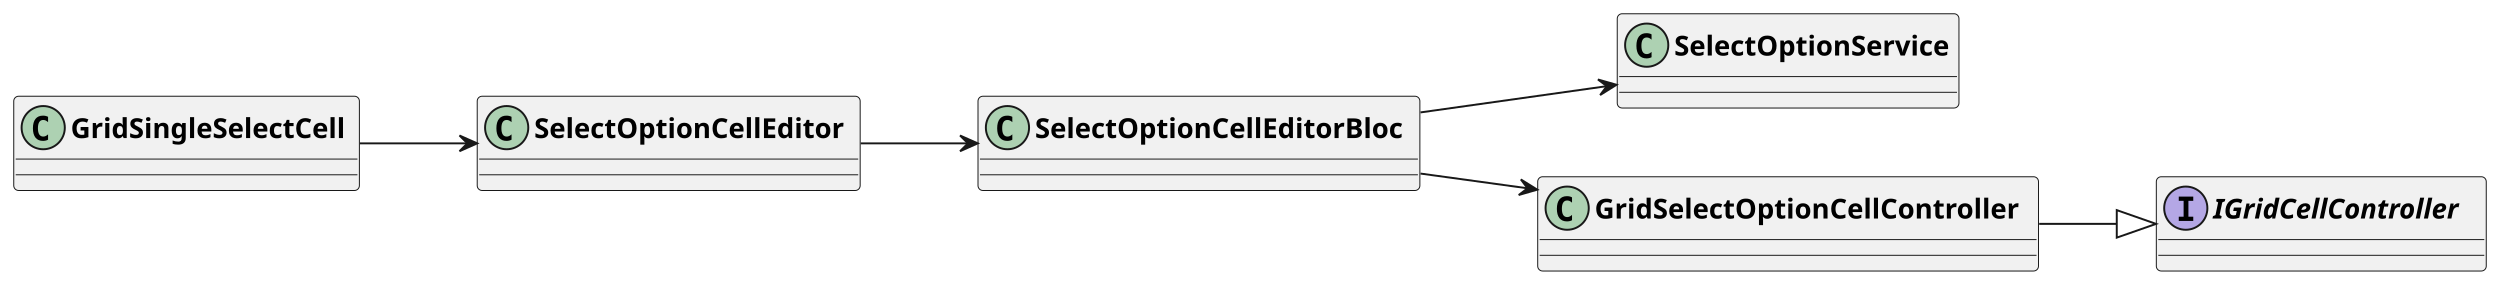
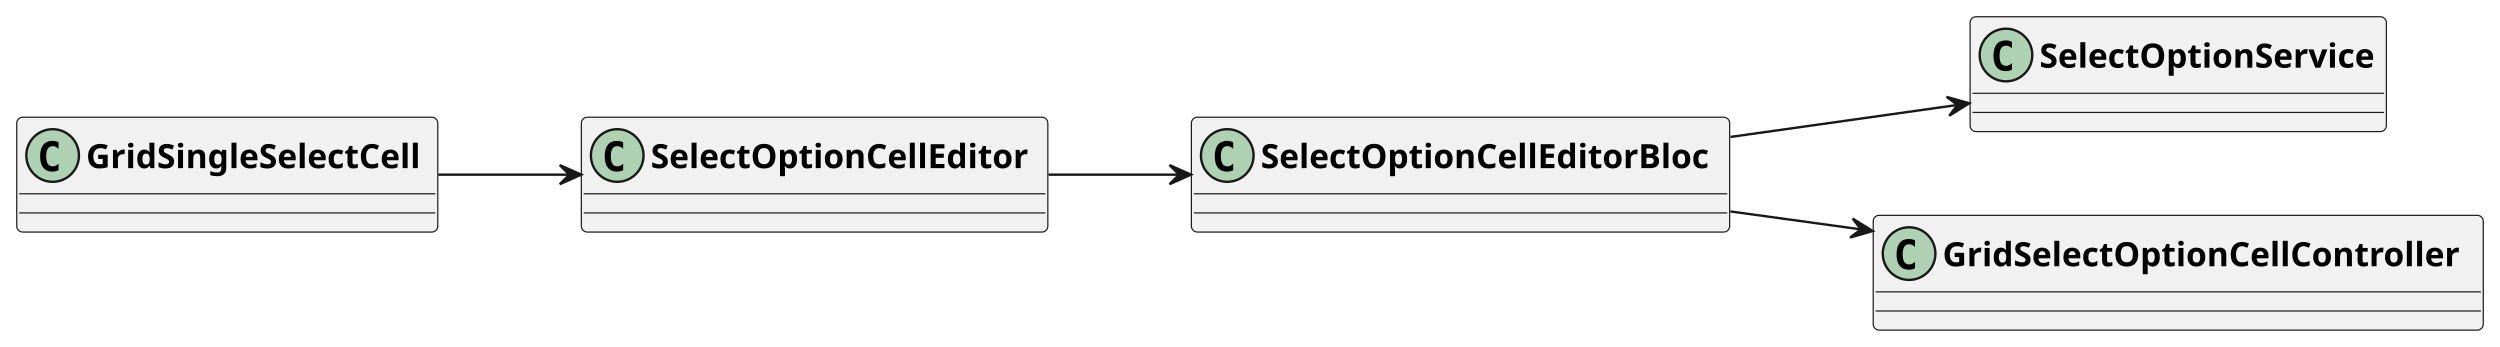
- <svg xmlns="http://www.w3.org/2000/svg" contentStyleType="text/css" height="145px" preserveAspectRatio="none" style="width:1273px;height:145px;background:#FFFFFF;" version="1.1" viewBox="0 0 1273 145" width="1273px" zoomAndPan="magnify">
+ <svg xmlns="http://www.w3.org/2000/svg" contentStyleType="text/css" height="145px" preserveAspectRatio="none" style="width:1045px;height:145px;background:#FFFFFF;" version="1.1" viewBox="0 0 1045 145" width="1045px" zoomAndPan="magnify">
  <defs />
  <g>
    <g id="elem_SelectOptionService">
      <rect codeLine="6" fill="#F1F1F1" height="48" id="SelectOptionService" rx="2.5" ry="2.5" style="stroke:#181818;stroke-width:0.5;" width="174" x="823.5" y="7" />
      <ellipse cx="838.5" cy="23" fill="#ADD1B2" rx="11" ry="11" style="stroke:#181818;stroke-width:1.0;" />
      <path d="M840.973,29.143 Q840.392,29.442 839.753,29.591 Q839.114,29.741 838.408,29.741 Q835.901,29.741 834.582,28.089 Q833.262,26.437 833.262,23.316 Q833.262,20.186 834.582,18.535 Q835.901,16.883 838.408,16.883 Q839.114,16.883 839.761,17.032 Q840.409,17.182 840.973,17.48 L840.973,20.203 Q840.342,19.622 839.749,19.352 Q839.155,19.082 838.524,19.082 Q837.18,19.082 836.495,20.149 Q835.81,21.216 835.81,23.316 Q835.81,25.408 836.495,26.474 Q837.18,27.541 838.524,27.541 Q839.155,27.541 839.749,27.271 Q840.342,27.002 840.973,26.42 Z " fill="#000000" />
      <text fill="#000000" font-family="sans-serif" font-size="14" font-weight="bold" lengthAdjust="spacing" textLength="142" x="852.5" y="28.291">SelectOptionService</text>
      <line style="stroke:#181818;stroke-width:0.5;" x1="824.5" x2="996.5" y1="39" y2="39" />
      <line style="stroke:#181818;stroke-width:0.5;" x1="824.5" x2="996.5" y1="47" y2="47" />
    </g>
    <g id="elem_SelectOptionCellEditorBloc">
      <rect codeLine="7" fill="#F1F1F1" height="48" id="SelectOptionCellEditorBloc" rx="2.5" ry="2.5" style="stroke:#181818;stroke-width:0.5;" width="225" x="498" y="49" />
      <ellipse cx="513" cy="65" fill="#ADD1B2" rx="11" ry="11" style="stroke:#181818;stroke-width:1.0;" />
      <path d="M515.473,71.143 Q514.892,71.442 514.253,71.591 Q513.614,71.741 512.908,71.741 Q510.401,71.741 509.082,70.089 Q507.762,68.437 507.762,65.316 Q507.762,62.187 509.082,60.535 Q510.401,58.883 512.908,58.883 Q513.614,58.883 514.261,59.032 Q514.909,59.182 515.473,59.48 L515.473,62.203 Q514.842,61.622 514.249,61.352 Q513.655,61.083 513.024,61.083 Q511.68,61.083 510.995,62.149 Q510.31,63.216 510.31,65.316 Q510.31,67.408 510.995,68.474 Q511.68,69.541 513.024,69.541 Q513.655,69.541 514.249,69.271 Q514.842,69.001 515.473,68.42 Z " fill="#000000" />
      <text fill="#000000" font-family="sans-serif" font-size="14" font-weight="bold" lengthAdjust="spacing" textLength="193" x="527" y="70.291">SelectOptionCellEditorBloc</text>
      <line style="stroke:#181818;stroke-width:0.5;" x1="499" x2="722" y1="81" y2="81" />
      <line style="stroke:#181818;stroke-width:0.5;" x1="499" x2="722" y1="89" y2="89" />
-     </g>
-     <g id="elem_IGridCellController">
-       <rect codeLine="8" fill="#F1F1F1" height="48" id="IGridCellController" rx="2.5" ry="2.5" style="stroke:#181818;stroke-width:0.5;" width="168" x="1098" y="90" />
-       <ellipse cx="1113" cy="106" fill="#B4A7E5" rx="11" ry="11" style="stroke:#181818;stroke-width:1.0;" />
-       <path d="M1109.428,102.265 L1109.428,100.107 L1116.807,100.107 L1116.807,102.265 L1114.342,102.265 L1114.342,110.342 L1116.807,110.342 L1116.807,112.5 L1109.428,112.5 L1109.428,110.342 L1111.893,110.342 L1111.893,102.265 Z " fill="#000000" />
-       <text fill="#000000" font-family="sans-serif" font-size="14" font-style="italic" font-weight="bold" lengthAdjust="spacing" textLength="136" x="1127" y="111.291">IGridCellController</text>
-       <line style="stroke:#181818;stroke-width:0.5;" x1="1099" x2="1265" y1="122" y2="122" />
-       <line style="stroke:#181818;stroke-width:0.5;" x1="1099" x2="1265" y1="130" y2="130" />
    </g>
    <g id="elem_GridSingleSelectCell">
      <rect fill="#F1F1F1" height="48" id="GridSingleSelectCell" rx="2.5" ry="2.5" style="stroke:#181818;stroke-width:0.5;" width="176" x="7" y="49" />
      <ellipse cx="22" cy="65" fill="#ADD1B2" rx="11" ry="11" style="stroke:#181818;stroke-width:1.0;" />
      <path d="M24.473,71.143 Q23.892,71.442 23.253,71.591 Q22.614,71.741 21.908,71.741 Q19.401,71.741 18.081,70.089 Q16.762,68.437 16.762,65.316 Q16.762,62.187 18.081,60.535 Q19.401,58.883 21.908,58.883 Q22.614,58.883 23.261,59.032 Q23.909,59.182 24.473,59.48 L24.473,62.203 Q23.842,61.622 23.249,61.352 Q22.655,61.083 22.024,61.083 Q20.68,61.083 19.995,62.149 Q19.31,63.216 19.31,65.316 Q19.31,67.408 19.995,68.474 Q20.68,69.541 22.024,69.541 Q22.655,69.541 23.249,69.271 Q23.842,69.001 24.473,68.42 Z " fill="#000000" />
      <text fill="#000000" font-family="sans-serif" font-size="14" font-weight="bold" lengthAdjust="spacing" textLength="144" x="36" y="70.291">GridSingleSelectCell</text>
      <line style="stroke:#181818;stroke-width:0.5;" x1="8" x2="182" y1="81" y2="81" />
      <line style="stroke:#181818;stroke-width:0.5;" x1="8" x2="182" y1="89" y2="89" />
    </g>
    <g id="elem_SelectOptionCellEditor">
      <rect fill="#F1F1F1" height="48" id="SelectOptionCellEditor" rx="2.5" ry="2.5" style="stroke:#181818;stroke-width:0.5;" width="195" x="243" y="49" />
      <ellipse cx="258" cy="65" fill="#ADD1B2" rx="11" ry="11" style="stroke:#181818;stroke-width:1.0;" />
      <path d="M260.473,71.143 Q259.892,71.442 259.253,71.591 Q258.614,71.741 257.908,71.741 Q255.401,71.741 254.082,70.089 Q252.762,68.437 252.762,65.316 Q252.762,62.187 254.082,60.535 Q255.401,58.883 257.908,58.883 Q258.614,58.883 259.261,59.032 Q259.909,59.182 260.473,59.48 L260.473,62.203 Q259.842,61.622 259.249,61.352 Q258.655,61.083 258.024,61.083 Q256.68,61.083 255.995,62.149 Q255.31,63.216 255.31,65.316 Q255.31,67.408 255.995,68.474 Q256.68,69.541 258.024,69.541 Q258.655,69.541 259.249,69.271 Q259.842,69.001 260.473,68.42 Z " fill="#000000" />
      <text fill="#000000" font-family="sans-serif" font-size="14" font-weight="bold" lengthAdjust="spacing" textLength="163" x="272" y="70.291">SelectOptionCellEditor</text>
      <line style="stroke:#181818;stroke-width:0.5;" x1="244" x2="437" y1="81" y2="81" />
      <line style="stroke:#181818;stroke-width:0.5;" x1="244" x2="437" y1="89" y2="89" />
    </g>
    <g id="elem_GridSelectOptionCellController">
      <rect fill="#F1F1F1" height="48" id="GridSelectOptionCellController" rx="2.5" ry="2.5" style="stroke:#181818;stroke-width:0.5;" width="255" x="783" y="90" />
      <ellipse cx="798" cy="106" fill="#ADD1B2" rx="11" ry="11" style="stroke:#181818;stroke-width:1.0;" />
      <path d="M800.473,112.143 Q799.892,112.442 799.253,112.591 Q798.614,112.741 797.908,112.741 Q795.401,112.741 794.082,111.089 Q792.762,109.437 792.762,106.316 Q792.762,103.186 794.082,101.535 Q795.401,99.883 797.908,99.883 Q798.614,99.883 799.261,100.032 Q799.909,100.182 800.473,100.481 L800.473,103.203 Q799.842,102.622 799.249,102.352 Q798.655,102.082 798.024,102.082 Q796.68,102.082 795.995,103.149 Q795.31,104.216 795.31,106.316 Q795.31,108.408 795.995,109.474 Q796.68,110.541 798.024,110.541 Q798.655,110.541 799.249,110.271 Q799.842,110.001 800.473,109.42 Z " fill="#000000" />
      <text fill="#000000" font-family="sans-serif" font-size="14" font-weight="bold" lengthAdjust="spacing" textLength="223" x="812" y="111.291">GridSelectOptionCellController</text>
      <line style="stroke:#181818;stroke-width:0.5;" x1="784" x2="1037" y1="122" y2="122" />
      <line style="stroke:#181818;stroke-width:0.5;" x1="784" x2="1037" y1="130" y2="130" />
    </g>
    <g id="link_GridSingleSelectCell_SelectOptionCellEditor">
-       <path codeLine="12" d="M183.22,73 C200.93,73 219.71,73 237.87,73 " fill="none" id="GridSingleSelectCell-to-SelectOptionCellEditor" style="stroke:#181818;stroke-width:1.0;" />
+       <path codeLine="10" d="M183.22,73 C200.93,73 219.71,73 237.87,73 " fill="none" id="GridSingleSelectCell-to-SelectOptionCellEditor" style="stroke:#181818;stroke-width:1.0;" />
      <polygon fill="#181818" points="242.98,73,233.98,69,237.98,73,233.98,77,242.98,73" style="stroke:#181818;stroke-width:1.0;" />
    </g>
    <g id="link_SelectOptionCellEditor_SelectOptionCellEditorBloc">
-       <path codeLine="13" d="M438.25,73 C455.93,73 474.55,73 492.74,73 " fill="none" id="SelectOptionCellEditor-to-SelectOptionCellEditorBloc" style="stroke:#181818;stroke-width:1.0;" />
+       <path codeLine="11" d="M438.25,73 C455.93,73 474.55,73 492.74,73 " fill="none" id="SelectOptionCellEditor-to-SelectOptionCellEditorBloc" style="stroke:#181818;stroke-width:1.0;" />
      <polygon fill="#181818" points="497.86,73,488.86,69,492.86,73,488.86,77,497.86,73" style="stroke:#181818;stroke-width:1.0;" />
    </g>
    <g id="link_SelectOptionCellEditorBloc_SelectOptionService">
-       <path codeLine="15" d="M723.31,57.24 C754.54,52.84 788.09,48.11 817.99,43.9 " fill="none" id="SelectOptionCellEditorBloc-to-SelectOptionService" style="stroke:#181818;stroke-width:1.0;" />
+       <path codeLine="13" d="M723.31,57.24 C754.54,52.84 788.09,48.11 817.99,43.9 " fill="none" id="SelectOptionCellEditorBloc-to-SelectOptionService" style="stroke:#181818;stroke-width:1.0;" />
      <polygon fill="#181818" points="823.14,43.17,813.668,40.471,818.189,43.871,814.79,48.392,823.14,43.17" style="stroke:#181818;stroke-width:1.0;" />
    </g>
    <g id="link_SelectOptionCellEditorBloc_GridSelectOptionCellController">
-       <path codeLine="16" d="M723.31,88.38 C741.05,90.82 759.54,93.37 777.68,95.86 " fill="none" id="SelectOptionCellEditorBloc-to-GridSelectOptionCellController" style="stroke:#181818;stroke-width:1.0;" />
+       <path codeLine="14" d="M723.31,88.38 C741.05,90.82 759.54,93.37 777.68,95.86 " fill="none" id="SelectOptionCellEditorBloc-to-GridSelectOptionCellController" style="stroke:#181818;stroke-width:1.0;" />
      <polygon fill="#181818" points="782.79,96.57,774.423,91.374,777.837,95.885,773.327,99.299,782.79,96.57" style="stroke:#181818;stroke-width:1.0;" />
-     </g>
-     <g id="link_GridSelectOptionCellController_IGridCellController">
-       <path codeLine="17" d="M1038.36,114 C1051.46,114 1064.66,114 1077.47,114 " fill="none" id="GridSelectOptionCellController-to-IGridCellController" style="stroke:#181818;stroke-width:1.0;" />
-       <polygon fill="none" points="1077.86,107,1097.86,114,1077.86,121,1077.86,107" style="stroke:#181818;stroke-width:1.0;" />
    </g>
  </g>
</svg>
